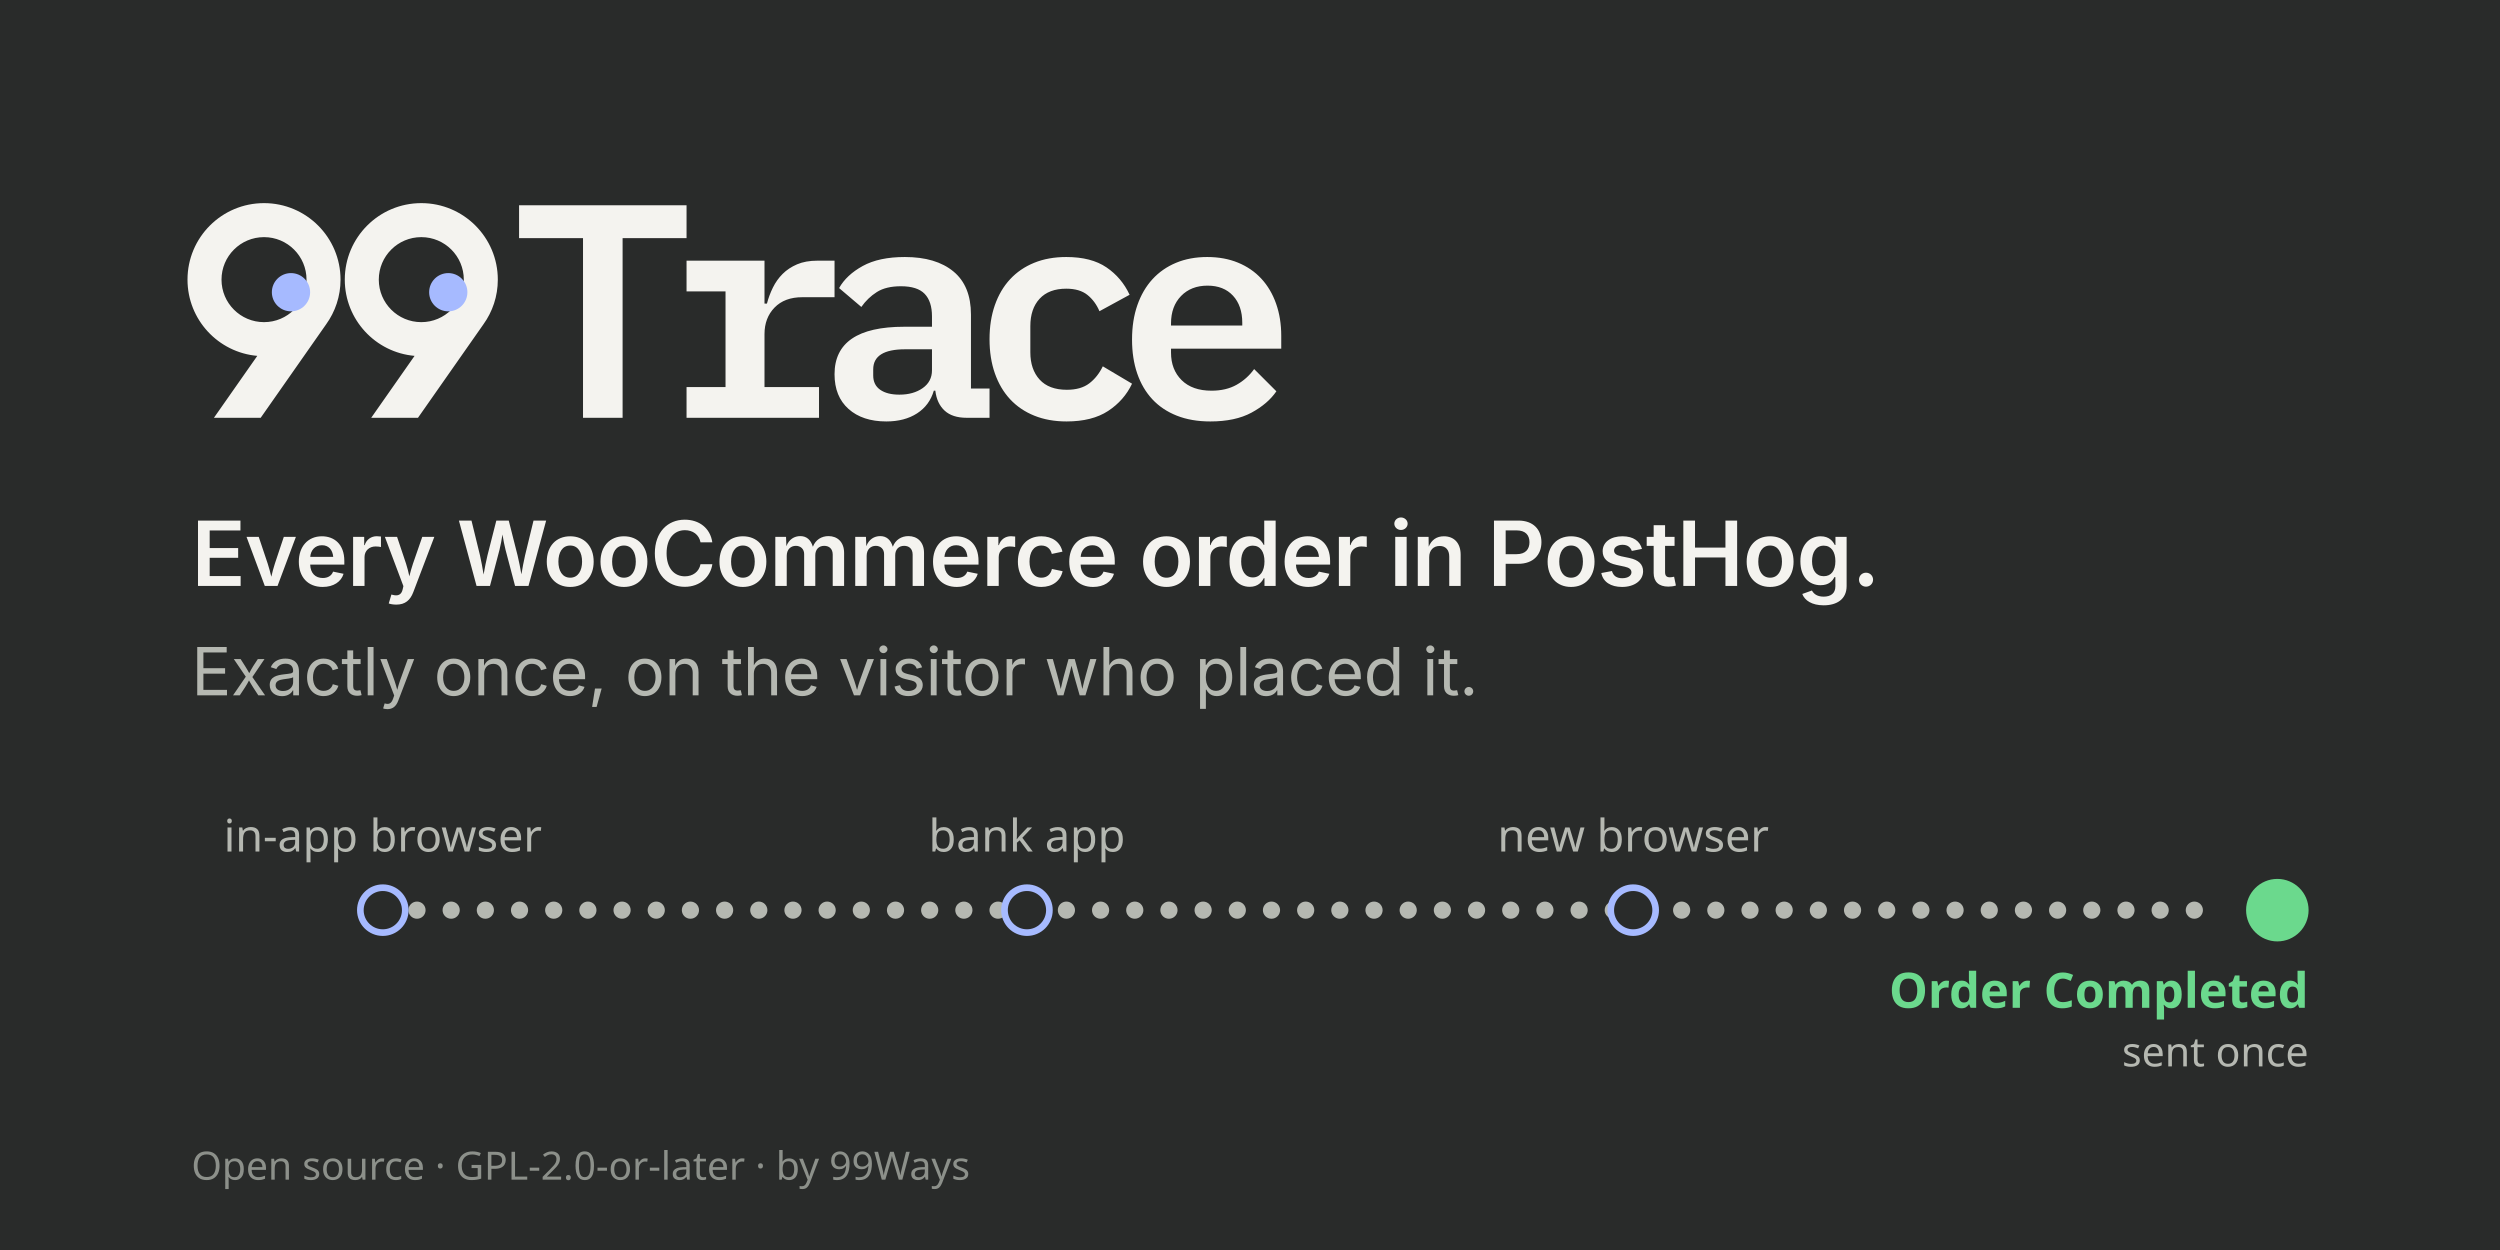
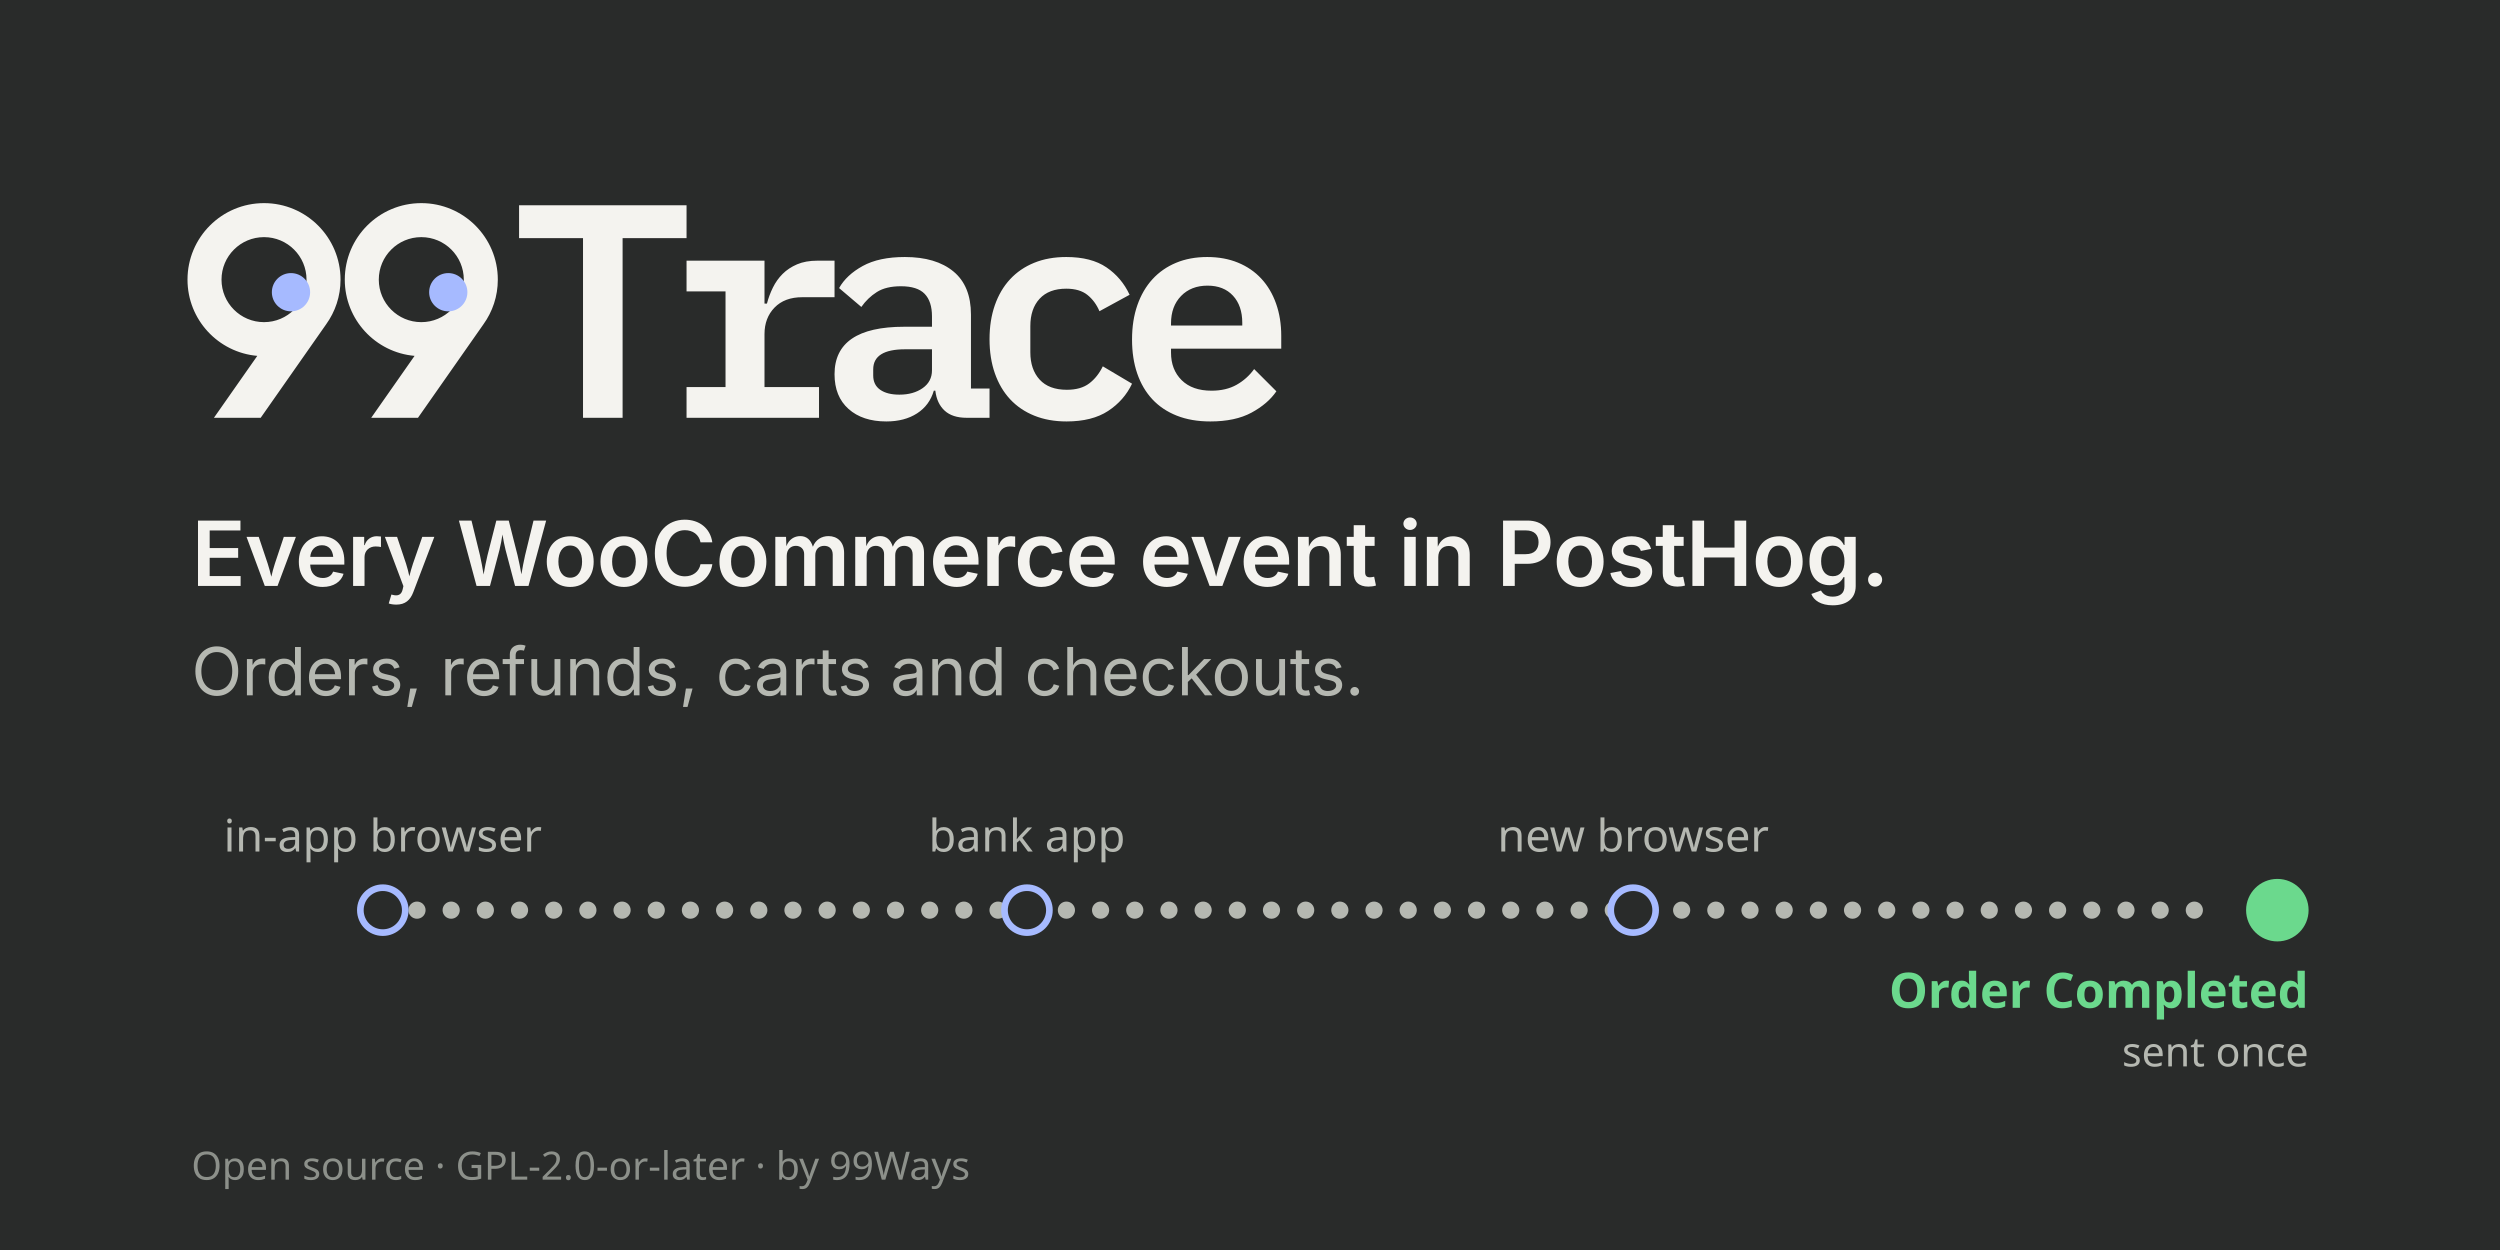
<svg xmlns="http://www.w3.org/2000/svg" viewBox="0 0 1280 640" width="1280" height="640">
  <rect width="1280" height="640" fill="#292B2A" />
  <g transform="translate(96.000 105.088) scale(1.08823)">
    <path fill="#F4F3EF" d="M72.0 35.0C72.0 42.841 69.493 50.097 65.237 56.01L34.434 100.0H12.434L32.836 70.863C14.436 69.261 0.0 53.816 0.0 35.0C0.0 15.118 16.118 -1.0 36.0 -1.0C55.882 -1.0 72.0 15.118 72.0 35.0ZM146.0 35.0C146.0 42.841 143.493 50.097 139.237 56.01L108.434 100.0H86.434L106.836 70.863C88.436 69.261 74.0 53.816 74.0 35.0C74.0 15.118 90.118 -1.0 110.0 -1.0C129.882 -1.0 146.0 15.118 146.0 35.0ZM130.0 35.0C130.0 23.954 121.046 15.0 110.0 15.0C98.954 15.0 90.0 23.954 90.0 35.0C90.0 46.046 98.954 55.0 110.0 55.0C121.046 55.0 130.0 46.046 130.0 35.0ZM56.0 35.0C56.0 23.954 47.046 15.0 36.0 15.0C24.954 15.0 16.0 23.954 16.0 35.0C16.0 46.046 24.954 55.0 36.0 55.0C47.046 55.0 56.0 46.046 56.0 35.0ZM204.711 15.473V100H186.086V15.473H156V0H234.797V15.473ZM234.797 85.53H253.135V40.544H234.797V26.075H271.473V46.275H272.619Q273.622 42.407 275.413 38.754Q277.203 35.1 279.997 32.307Q282.791 29.513 286.802 27.794Q290.814 26.075 296.401 26.075H304.424V43.267H289.238Q280.928 43.267 276.201 48.138Q271.473 53.009 271.473 60.602V85.53H297.118V100H234.797ZM366.602 100Q359.868 100 356.215 96.633Q352.562 93.266 351.845 87.249H351.129Q349.123 94.126 343.249 97.923Q337.375 101.719 328.779 101.719Q317.605 101.719 311.014 95.845Q304.424 89.971 304.424 79.513Q304.424 57.163 337.232 57.163H350.269V52.292Q350.269 45.272 346.831 41.691Q343.393 38.109 335.656 38.109Q328.636 38.109 324.338 40.831Q320.04 43.553 317.031 47.851L306.573 38.968Q310.012 32.808 317.676 28.582Q325.341 24.355 337.519 24.355Q352.132 24.355 360.37 31.16Q368.607 37.966 368.607 51.433V86.246H377.347V100ZM334.94 89.112Q341.53 89.112 345.9 86.031Q350.269 82.951 350.269 77.65V67.765H337.662Q322.619 67.765 322.619 77.221V80.086Q322.619 84.527 325.914 86.82Q329.209 89.112 334.94 89.112ZM413.593 101.719Q405.14 101.719 398.407 98.997Q391.673 96.275 387.017 91.261Q382.361 86.246 379.854 79.083Q377.347 71.92 377.347 63.037Q377.347 54.155 379.854 46.991Q382.361 39.828 387.017 34.814Q391.673 29.799 398.335 27.077Q404.997 24.355 413.45 24.355Q425.198 24.355 432.361 29.226Q439.524 34.097 443.249 42.12L429.066 49.857Q427.06 45.129 423.407 42.192Q419.754 39.255 413.45 39.255Q405.284 39.255 400.914 43.983Q396.544 48.711 396.544 56.877V69.198Q396.544 77.221 400.914 82.02Q405.284 86.82 413.736 86.82Q420.327 86.82 424.267 83.811Q428.206 80.802 430.642 75.788L444.395 83.954Q440.671 91.834 433.149 96.776Q425.627 101.719 413.593 101.719ZM481.215 101.719Q472.332 101.719 465.456 98.997Q458.579 96.275 453.923 91.261Q449.267 86.246 446.831 79.155Q444.395 72.063 444.395 63.181Q444.395 54.155 446.903 46.991Q449.41 39.828 453.994 34.814Q458.579 29.799 465.097 27.077Q471.616 24.355 479.782 24.355Q487.805 24.355 494.252 27.006Q500.699 29.656 505.212 34.527Q509.725 39.398 512.16 46.275Q514.596 53.152 514.596 61.461V67.478H462.733V69.341Q462.733 77.364 467.748 82.307Q472.762 87.249 481.788 87.249Q488.665 87.249 493.607 84.456Q498.55 81.662 501.845 77.077L512.304 87.536Q508.292 93.41 500.627 97.564Q492.963 101.719 481.215 101.719ZM479.925 37.822Q472.189 37.822 467.461 42.693Q462.733 47.565 462.733 55.587V56.59H496.258V55.301Q496.258 47.278 491.888 42.55Q487.519 37.822 479.925 37.822Z" />
    <path fill="#A6BAFF" d="M131.688 40.917C131.688 45.887 127.659 49.917 122.688 49.917C117.718 49.917 113.688 45.887 113.688 40.917C113.688 35.946 117.718 31.917 122.688 31.917C127.659 31.917 131.688 35.946 131.688 40.917ZM57.688 40.917C57.688 45.887 53.659 49.917 48.688 49.917C43.718 49.917 39.688 45.887 39.688 40.917C39.688 35.946 43.718 31.917 48.688 31.917C53.659 31.917 57.688 35.946 57.688 40.917Z" />
  </g>
-   <text x="98.0" y="300.0" font-family="Inter" font-size="46.0" font-weight="600" fill="#F4F3EF" letter-spacing="-0.50" text-anchor="start">Every WooCommerce order in PostHog.</text>
-   <text x="98.0" y="356.0" font-family="Inter" font-size="34.0" font-weight="400" fill="#B5B8B1" letter-spacing="-0.20" text-anchor="start">Exactly once, on the visitor who placed it.</text>
+   <text x="98.0" y="300.0" font-family="Inter" font-size="46.0" font-weight="600" fill="#F4F3EF" letter-spacing="-0.50" text-anchor="start">Every WooCommerce event in PostHog.</text>
+   <text x="98.0" y="356.0" font-family="Inter" font-size="34.0" font-weight="400" fill="#B5B8B1" letter-spacing="-0.20" text-anchor="start">Orders, refunds, carts and checkouts.</text>
  <circle cx="196.00" cy="466.00" r="4.40" fill="#B5B8B1" />
  <circle cx="213.50" cy="466.00" r="4.40" fill="#B5B8B1" />
  <circle cx="231.00" cy="466.00" r="4.40" fill="#B5B8B1" />
  <circle cx="248.50" cy="466.00" r="4.40" fill="#B5B8B1" />
  <circle cx="266.00" cy="466.00" r="4.40" fill="#B5B8B1" />
  <circle cx="283.50" cy="466.00" r="4.40" fill="#B5B8B1" />
  <circle cx="301.00" cy="466.00" r="4.40" fill="#B5B8B1" />
  <circle cx="318.50" cy="466.00" r="4.40" fill="#B5B8B1" />
  <circle cx="336.00" cy="466.00" r="4.40" fill="#B5B8B1" />
  <circle cx="353.50" cy="466.00" r="4.40" fill="#B5B8B1" />
  <circle cx="371.00" cy="466.00" r="4.40" fill="#B5B8B1" />
  <circle cx="388.50" cy="466.00" r="4.40" fill="#B5B8B1" />
  <circle cx="406.00" cy="466.00" r="4.40" fill="#B5B8B1" />
  <circle cx="423.50" cy="466.00" r="4.40" fill="#B5B8B1" />
  <circle cx="441.00" cy="466.00" r="4.40" fill="#B5B8B1" />
  <circle cx="458.50" cy="466.00" r="4.40" fill="#B5B8B1" />
  <circle cx="476.00" cy="466.00" r="4.40" fill="#B5B8B1" />
  <circle cx="493.50" cy="466.00" r="4.40" fill="#B5B8B1" />
  <circle cx="511.00" cy="466.00" r="4.40" fill="#B5B8B1" />
  <circle cx="528.50" cy="466.00" r="4.40" fill="#B5B8B1" />
  <circle cx="546.00" cy="466.00" r="4.40" fill="#B5B8B1" />
  <circle cx="563.50" cy="466.00" r="4.40" fill="#B5B8B1" />
  <circle cx="581.00" cy="466.00" r="4.40" fill="#B5B8B1" />
  <circle cx="598.50" cy="466.00" r="4.40" fill="#B5B8B1" />
  <circle cx="616.00" cy="466.00" r="4.40" fill="#B5B8B1" />
  <circle cx="633.50" cy="466.00" r="4.40" fill="#B5B8B1" />
  <circle cx="651.00" cy="466.00" r="4.40" fill="#B5B8B1" />
  <circle cx="668.50" cy="466.00" r="4.40" fill="#B5B8B1" />
  <circle cx="686.00" cy="466.00" r="4.40" fill="#B5B8B1" />
  <circle cx="703.50" cy="466.00" r="4.40" fill="#B5B8B1" />
  <circle cx="721.00" cy="466.00" r="4.40" fill="#B5B8B1" />
  <circle cx="738.50" cy="466.00" r="4.40" fill="#B5B8B1" />
  <circle cx="756.00" cy="466.00" r="4.40" fill="#B5B8B1" />
  <circle cx="773.50" cy="466.00" r="4.40" fill="#B5B8B1" />
  <circle cx="791.00" cy="466.00" r="4.40" fill="#B5B8B1" />
  <circle cx="808.50" cy="466.00" r="4.40" fill="#B5B8B1" />
  <circle cx="826.00" cy="466.00" r="4.40" fill="#B5B8B1" />
  <circle cx="843.50" cy="466.00" r="4.40" fill="#B5B8B1" />
  <circle cx="861.00" cy="466.00" r="4.40" fill="#B5B8B1" />
  <circle cx="878.50" cy="466.00" r="4.40" fill="#B5B8B1" />
  <circle cx="896.00" cy="466.00" r="4.40" fill="#B5B8B1" />
  <circle cx="913.50" cy="466.00" r="4.40" fill="#B5B8B1" />
  <circle cx="931.00" cy="466.00" r="4.40" fill="#B5B8B1" />
  <circle cx="948.50" cy="466.00" r="4.40" fill="#B5B8B1" />
  <circle cx="966.00" cy="466.00" r="4.40" fill="#B5B8B1" />
  <circle cx="983.50" cy="466.00" r="4.40" fill="#B5B8B1" />
  <circle cx="1001.00" cy="466.00" r="4.40" fill="#B5B8B1" />
  <circle cx="1018.50" cy="466.00" r="4.40" fill="#B5B8B1" />
  <circle cx="1036.00" cy="466.00" r="4.40" fill="#B5B8B1" />
  <circle cx="1053.50" cy="466.00" r="4.40" fill="#B5B8B1" />
  <circle cx="1071.00" cy="466.00" r="4.40" fill="#B5B8B1" />
  <circle cx="1088.50" cy="466.00" r="4.40" fill="#B5B8B1" />
  <circle cx="1106.00" cy="466.00" r="4.40" fill="#B5B8B1" />
  <circle cx="1123.50" cy="466.00" r="4.40" fill="#B5B8B1" />
  <circle cx="1166.00" cy="466.00" r="16.00" fill="#6BD98D" />
  <circle cx="196.0" cy="466.0" r="11.5" fill="#292B2A" stroke="#A6BAFF" stroke-width="3.4" />
  <text x="196.0" y="436.0" font-family="IBM Plex Mono" font-size="23.0" font-weight="500" fill="#B5B8B1" letter-spacing="0.00" text-anchor="middle">in-app browser</text>
  <circle cx="525.8" cy="466.0" r="11.5" fill="#292B2A" stroke="#A6BAFF" stroke-width="3.4" />
  <text x="525.8" y="436.0" font-family="IBM Plex Mono" font-size="23.0" font-weight="500" fill="#B5B8B1" letter-spacing="0.00" text-anchor="middle">bank app</text>
  <circle cx="836.2" cy="466.0" r="11.5" fill="#292B2A" stroke="#A6BAFF" stroke-width="3.4" />
  <text x="836.2" y="436.0" font-family="IBM Plex Mono" font-size="23.0" font-weight="500" fill="#B5B8B1" letter-spacing="0.00" text-anchor="middle">new browser</text>
  <text x="1182.0" y="516.0" font-family="IBM Plex Mono" font-size="25.0" font-weight="600" fill="#6BD98D" letter-spacing="0.00" text-anchor="end">Order Completed</text>
  <text x="1182.0" y="546.0" font-family="IBM Plex Mono" font-size="21.0" font-weight="400" fill="#B5B8B1" letter-spacing="0.00" text-anchor="end">sent once</text>
  <text x="98.0" y="604.0" font-family="IBM Plex Mono" font-size="20.0" font-weight="400" fill="#8C908A" letter-spacing="0.00" text-anchor="start">Open source  ·  GPL-2.0-or-later  ·  by 99Ways</text>
</svg>
